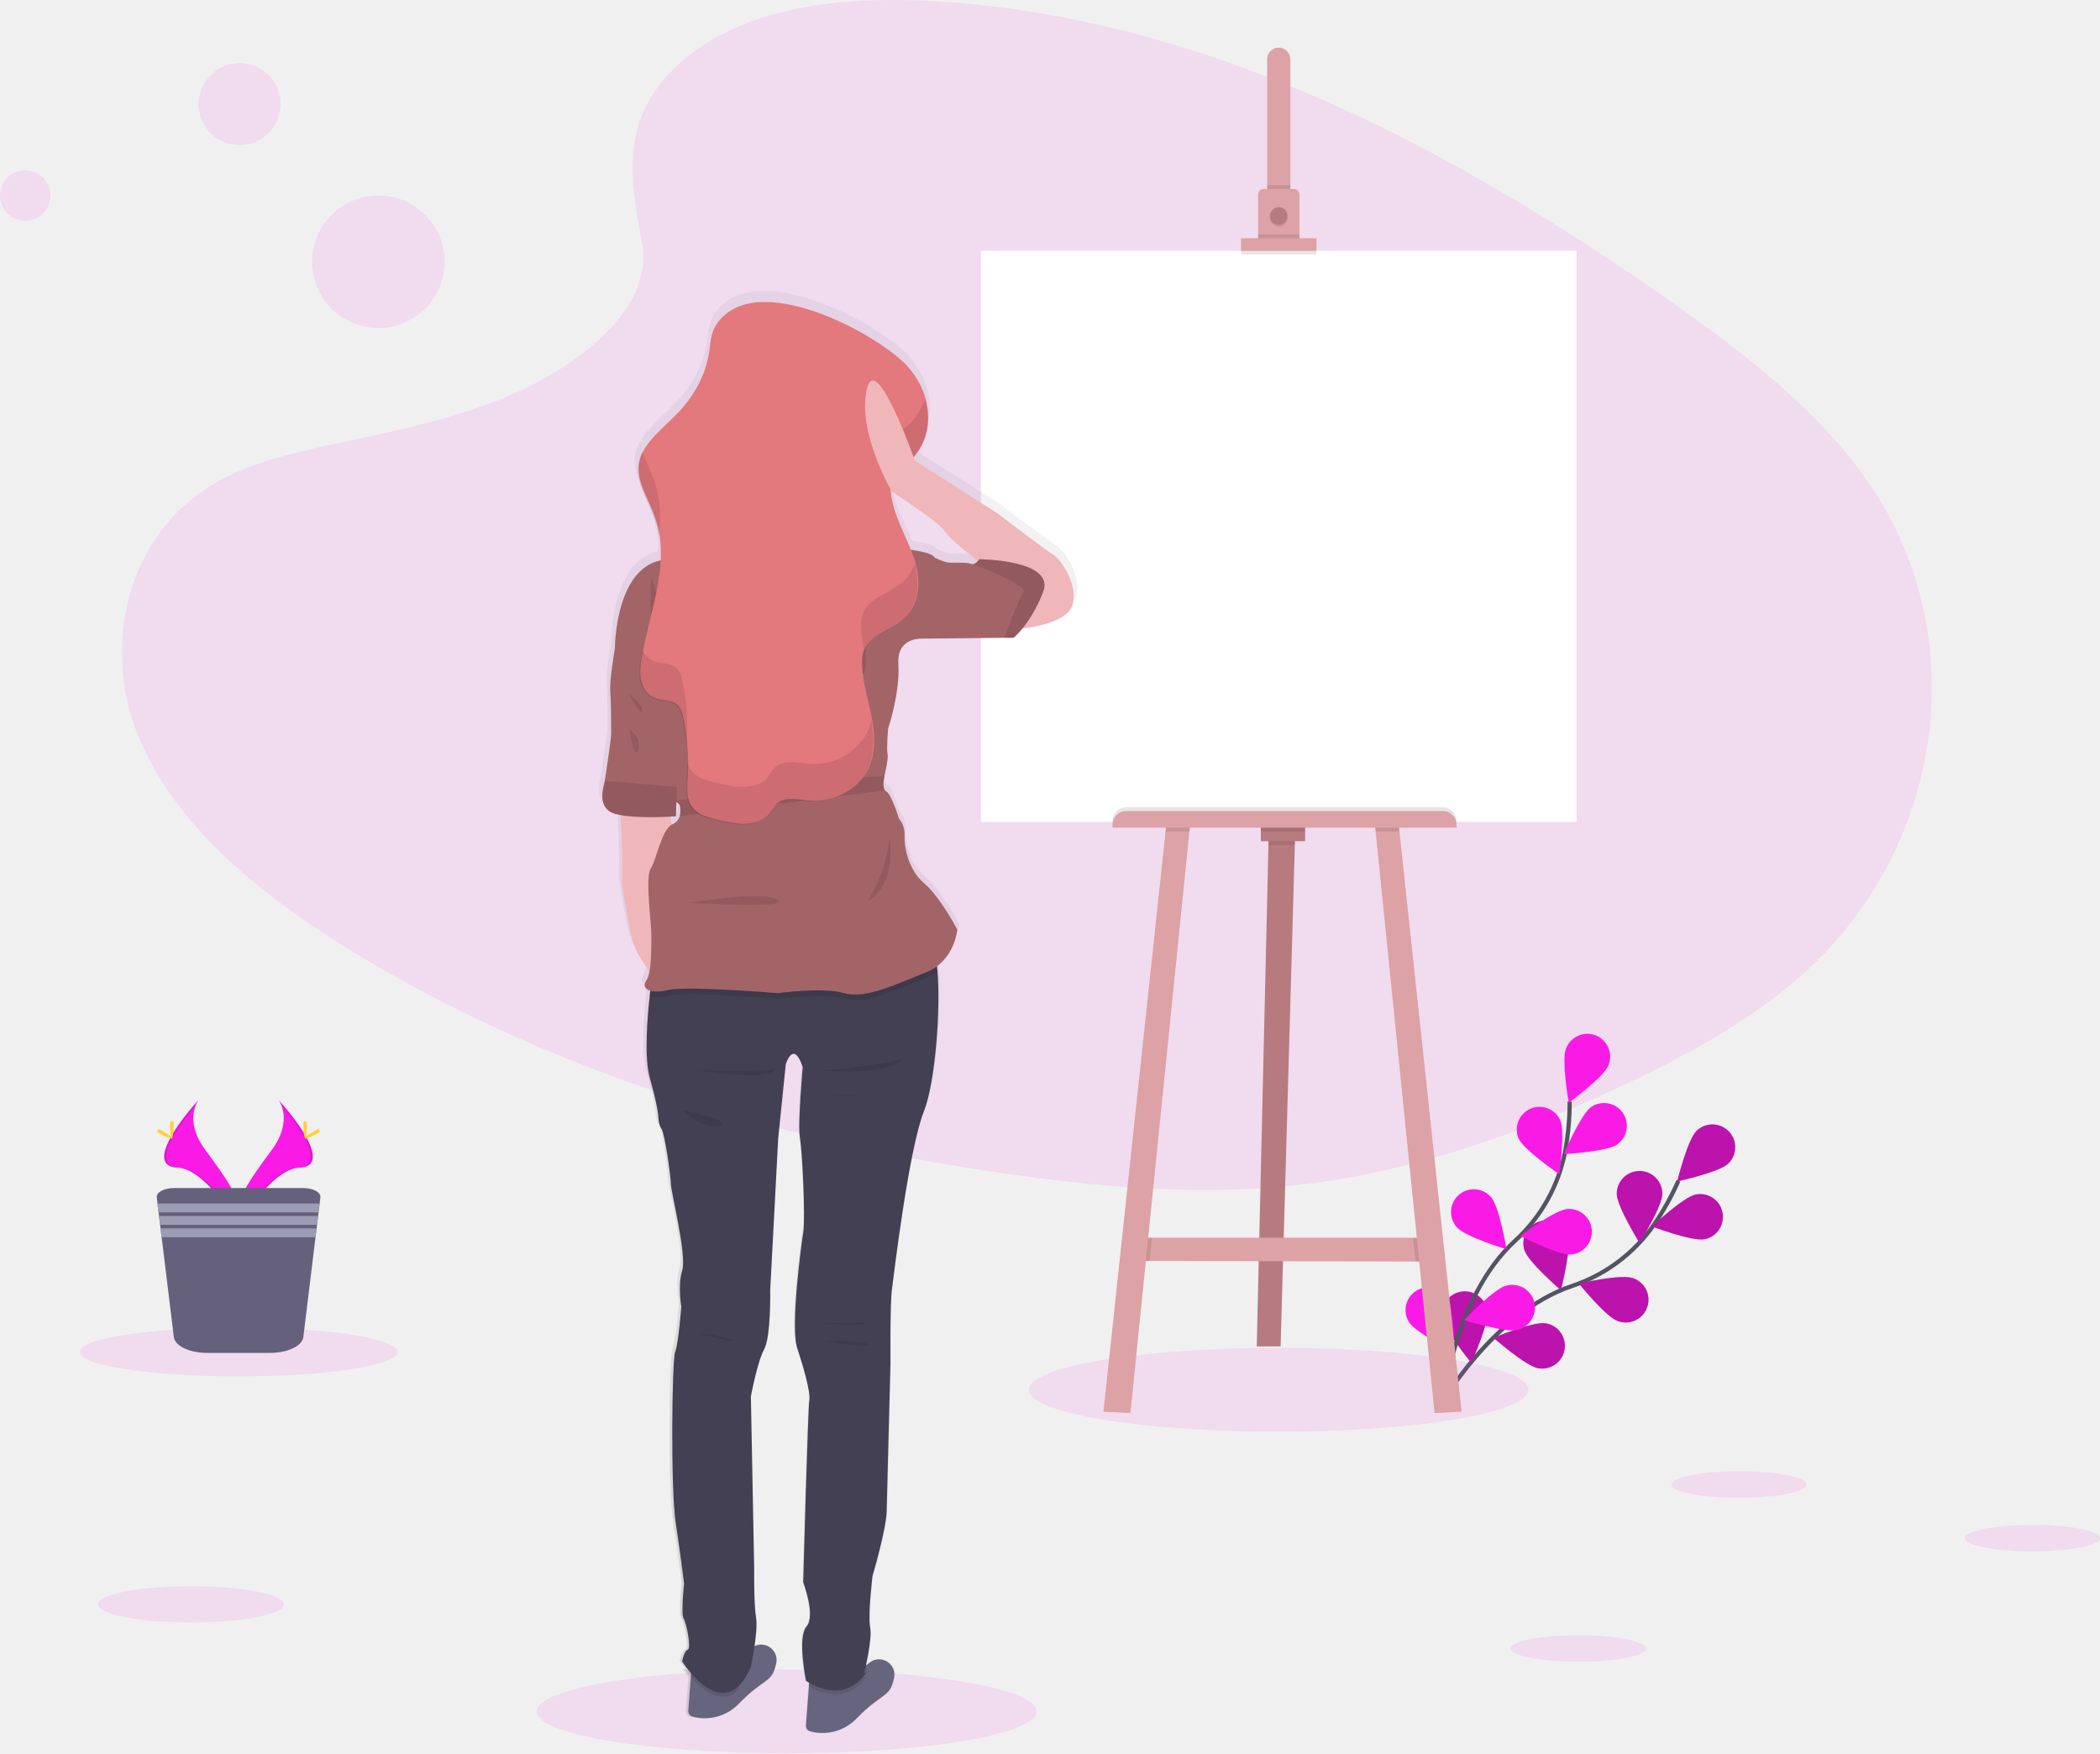
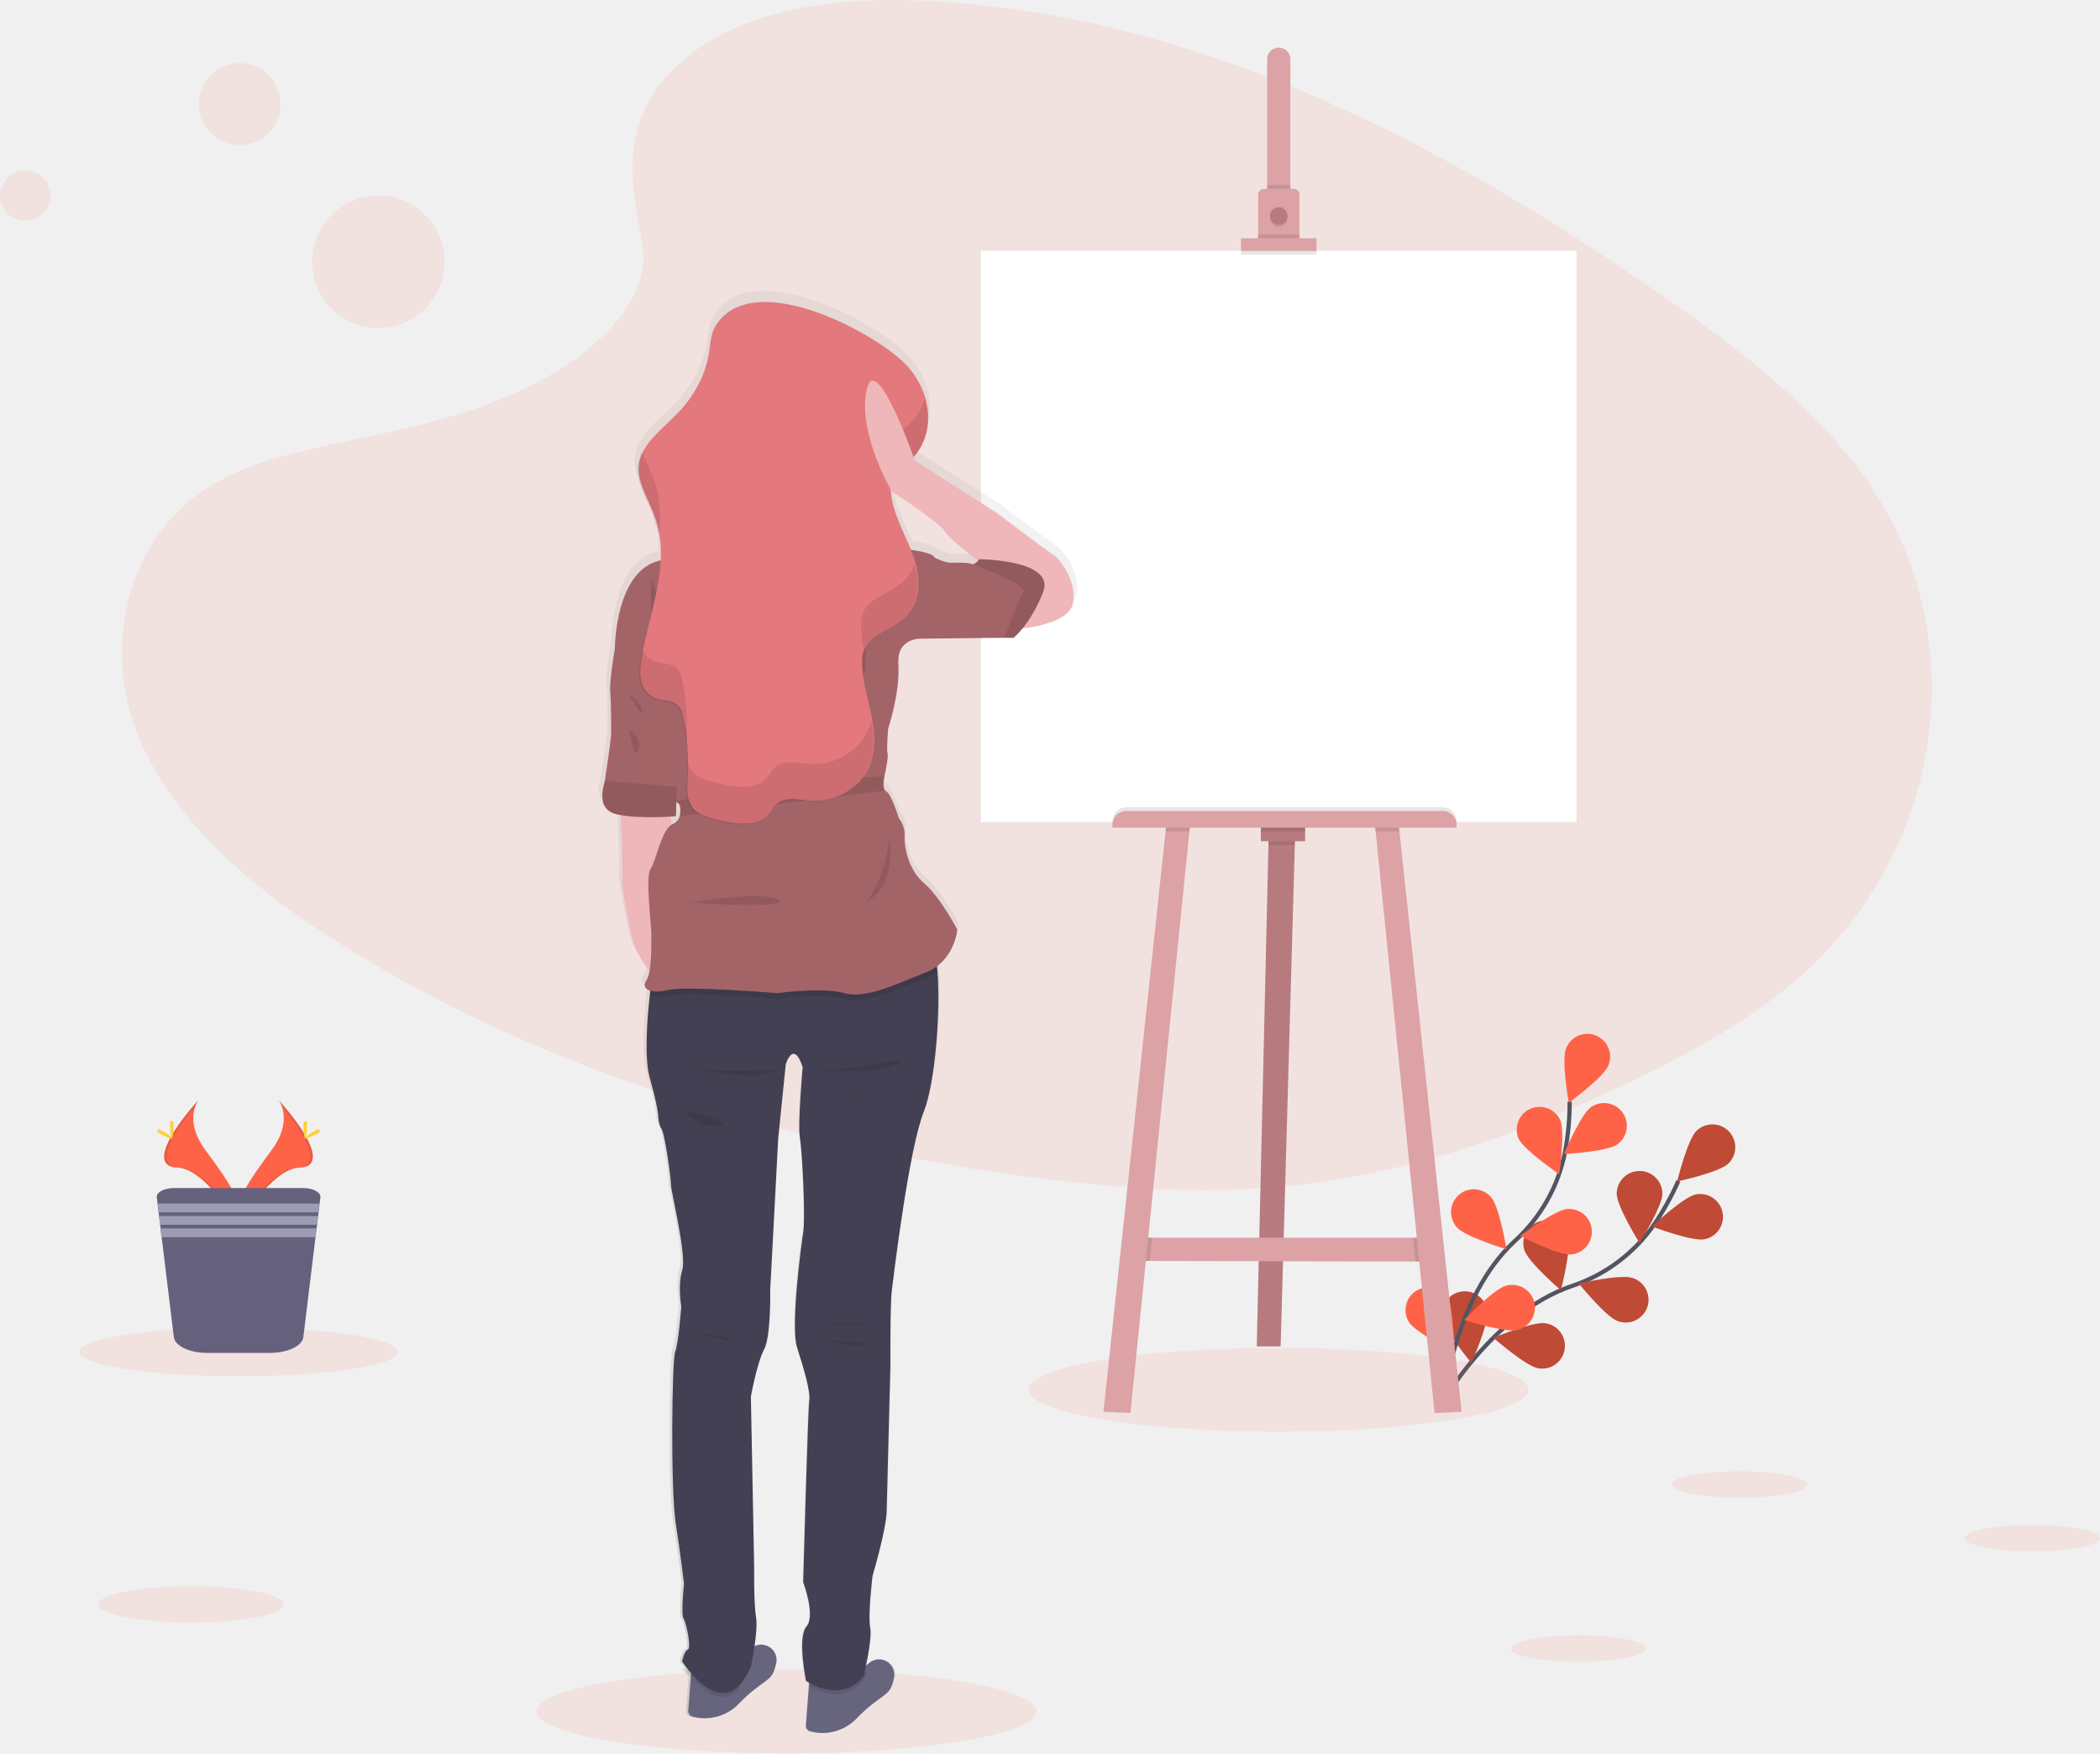
<svg xmlns="http://www.w3.org/2000/svg" id="ffe6bee8-e793-4e33-a4ab-3e285c6a5a44" data-name="Layer 1" width="998.95" height="833.99" viewBox="0 0 998.95 833.99">
  <defs>
    <linearGradient id="8849c9b4-5ff8-40d0-8d32-f1e3227b06d9" x1="499.14" y1="857.42" x2="499.14" y2="171.42" gradientUnits="userSpaceOnUse">
      <stop offset="0" stop-color="gray" stop-opacity="0.25" />
      <stop offset="0.54" stop-color="gray" stop-opacity="0.12" />
      <stop offset="1" stop-color="gray" stop-opacity="0.1" />
    </linearGradient>
  </defs>
-   <path d="M424.35,62.67c29.21-26,75.06-31.33,116.8-29.26,131.09,6.52,249.42,69.8,351.78,141.39,37.06,25.91,73.54,53.84,97.59,89.53,49,72.65,34.44,173.29-33.64,233.14-23.17,20.36-51.25,36-80.08,49.81-51.26,24.6-106.57,44.35-164.75,50-41.48,4-83.48.75-124.73-4.84C472.09,576.78,359,542.22,264.17,483.1,222.59,457.17,183.4,424.93,166.26,383S160.09,287.87,202.55,263c17.56-10.27,38.56-14.91,59.11-19.27,30.26-6.41,61-12.73,88.3-25.76,28.21-13.46,61.6-39.49,56-69.29C400,116.75,395.18,88.67,424.35,62.67Z" transform="translate(-100.52 -33.01)" fill="#f91ae6" opacity="0.1" />
+   <path d="M424.35,62.67c29.21-26,75.06-31.33,116.8-29.26,131.09,6.52,249.42,69.8,351.78,141.39,37.06,25.91,73.54,53.84,97.59,89.53,49,72.65,34.44,173.29-33.64,233.14-23.17,20.36-51.25,36-80.08,49.81-51.26,24.6-106.57,44.35-164.75,50-41.48,4-83.48.75-124.73-4.84C472.09,576.78,359,542.22,264.17,483.1,222.59,457.17,183.4,424.93,166.26,383S160.09,287.87,202.55,263c17.56-10.27,38.56-14.91,59.11-19.27,30.26-6.41,61-12.73,88.3-25.76,28.21-13.46,61.6-39.49,56-69.29C400,116.75,395.18,88.67,424.35,62.67Z" transform="translate(-100.52 -33.01)" fill="#ff6347" opacity="0.1" />
  <path d="M785.47,701.9s25.06-44.39,62.79-57.18a77.24,77.24,0,0,0,39.12-29.26,129.52,129.52,0,0,0,11.54-20.76" transform="translate(-100.52 -33.01)" fill="none" stroke="#535461" stroke-miterlimit="10" stroke-width="2" />
-   <path d="M922.66,586.49c-4.3,4.18-24.33,8.49-24.33,8.49s4.91-19.89,9.21-24.06a10.85,10.85,0,0,1,15.12,15.57Z" transform="translate(-100.52 -33.01)" fill="#f91ae6" />
-   <path d="M911.33,622.48c-5.88,1.17-25-6.09-25-6.09s14.94-14,20.81-15.2a10.85,10.85,0,0,1,4.23,21.29Z" transform="translate(-100.52 -33.01)" fill="#f91ae6" />
-   <path d="M870.08,661.42c-5.67-2-18.54-17.9-18.54-17.9s20-4.56,25.64-2.6a10.85,10.85,0,1,1-7.1,20.5Z" transform="translate(-100.52 -33.01)" fill="#f91ae6" />
-   <path d="M832.23,683.86c-5.91-1-21.29-14.51-21.29-14.51s18.91-7.88,24.82-6.9a10.85,10.85,0,1,1-3.53,21.41Z" transform="translate(-100.52 -33.01)" fill="#f91ae6" />
-   <path d="M869.59,600.85c0,6,10.84,23.37,10.84,23.37s10.86-17.37,10.86-23.36a10.85,10.85,0,1,0-21.7,0Z" transform="translate(-100.52 -33.01)" fill="#f91ae6" />
-   <path d="M825.66,627.65c1.8,5.72,17.34,19.06,17.34,19.06s5.16-19.83,3.37-25.55a10.85,10.85,0,0,0-20.71,6.49Z" transform="translate(-100.52 -33.01)" fill="#f91ae6" />
-   <path d="M786.54,659.55c.8,5.94,13.87,21.72,13.87,21.72s8.44-18.67,7.64-24.61a10.85,10.85,0,0,0-21.51,2.89Z" transform="translate(-100.52 -33.01)" fill="#f91ae6" />
+   <path d="M922.66,586.49c-4.3,4.18-24.33,8.49-24.33,8.49s4.91-19.89,9.21-24.06a10.85,10.85,0,0,1,15.12,15.57Z" transform="translate(-100.52 -33.01)" fill="#ff6347" />
+   <path d="M911.33,622.48c-5.88,1.17-25-6.09-25-6.09s14.94-14,20.81-15.2a10.85,10.85,0,0,1,4.23,21.29Z" transform="translate(-100.52 -33.01)" fill="#ff6347" />
+   <path d="M870.08,661.42c-5.67-2-18.54-17.9-18.54-17.9s20-4.56,25.64-2.6a10.85,10.85,0,1,1-7.1,20.5Z" transform="translate(-100.52 -33.01)" fill="#ff6347" />
+   <path d="M832.23,683.86c-5.91-1-21.29-14.51-21.29-14.51s18.91-7.88,24.82-6.9a10.85,10.85,0,1,1-3.53,21.41Z" transform="translate(-100.52 -33.01)" fill="#ff6347" />
+   <path d="M869.59,600.85c0,6,10.84,23.37,10.84,23.37s10.86-17.37,10.86-23.36a10.85,10.85,0,1,0-21.7,0Z" transform="translate(-100.52 -33.01)" fill="#ff6347" />
+   <path d="M825.66,627.65c1.8,5.72,17.34,19.06,17.34,19.06s5.16-19.83,3.37-25.55a10.85,10.85,0,0,0-20.71,6.49Z" transform="translate(-100.52 -33.01)" fill="#ff6347" />
+   <path d="M786.54,659.55c.8,5.94,13.87,21.72,13.87,21.72s8.44-18.67,7.64-24.61a10.85,10.85,0,0,0-21.51,2.89Z" transform="translate(-100.52 -33.01)" fill="#ff6347" />
  <path d="M922.66,586.49c-4.3,4.18-24.33,8.49-24.33,8.49s4.91-19.89,9.21-24.06a10.85,10.85,0,0,1,15.12,15.57Z" transform="translate(-100.52 -33.01)" opacity="0.25" />
  <path d="M911.33,622.48c-5.88,1.17-25-6.09-25-6.09s14.94-14,20.81-15.2a10.85,10.85,0,0,1,4.23,21.29Z" transform="translate(-100.52 -33.01)" opacity="0.25" />
  <path d="M870.08,661.42c-5.67-2-18.54-17.9-18.54-17.9s20-4.56,25.64-2.6a10.85,10.85,0,1,1-7.1,20.5Z" transform="translate(-100.52 -33.01)" opacity="0.25" />
  <path d="M832.23,683.86c-5.91-1-21.29-14.51-21.29-14.51s18.91-7.88,24.82-6.9a10.85,10.85,0,1,1-3.53,21.41Z" transform="translate(-100.52 -33.01)" opacity="0.25" />
  <path d="M869.59,600.85c0,6,10.84,23.37,10.84,23.37s10.86-17.37,10.86-23.36a10.85,10.85,0,1,0-21.7,0Z" transform="translate(-100.52 -33.01)" opacity="0.25" />
  <path d="M825.66,627.65c1.8,5.72,17.34,19.06,17.34,19.06s5.16-19.83,3.37-25.55a10.85,10.85,0,0,0-20.71,6.49Z" transform="translate(-100.52 -33.01)" opacity="0.25" />
  <path d="M786.54,659.55c.8,5.94,13.87,21.72,13.87,21.72s8.44-18.67,7.64-24.61a10.85,10.85,0,0,0-21.51,2.89Z" transform="translate(-100.52 -33.01)" opacity="0.25" />
  <path d="M786.91,701s4.92-50.74,34.24-77.72a77.24,77.24,0,0,0,23.9-42.61A129.14,129.14,0,0,0,847.19,557" transform="translate(-100.52 -33.01)" fill="none" stroke="#535461" stroke-miterlimit="10" stroke-width="2" />
-   <path d="M865.56,539.92c-2.24,5.56-18.8,17.62-18.8,17.62s-3.56-20.18-1.32-25.73a10.85,10.85,0,1,1,20.12,8.11Z" transform="translate(-100.52 -33.01)" fill="#f91ae6" />
-   <path d="M869.79,577.41c-4.9,3.45-25.36,4.57-25.36,4.57s8-18.87,12.87-22.32a10.85,10.85,0,0,1,12.49,17.75Z" transform="translate(-100.52 -33.01)" fill="#f91ae6" />
-   <path d="M847.86,629.73c-6,.5-24.2-8.86-24.2-8.86S840.07,608.61,846,608.1a10.85,10.85,0,0,1,1.82,21.63Z" transform="translate(-100.52 -33.01)" fill="#f91ae6" />
-   <path d="M822.35,665.58c-5.8,1.5-25.34-4.64-25.34-4.64s14.09-14.87,19.89-16.37a10.85,10.85,0,1,1,5.45,21Z" transform="translate(-100.52 -33.01)" fill="#f91ae6" />
-   <path d="M822.87,574.54c2.42,5.48,19.38,17,19.38,17s2.89-20.28.46-25.76a10.85,10.85,0,0,0-19.84,8.78Z" transform="translate(-100.52 -33.01)" fill="#f91ae6" />
-   <path d="M793.57,616.85c3.95,4.5,23.57,10.4,23.57,10.4s-3.31-20.22-7.27-24.72a10.85,10.85,0,1,0-16.3,14.32Z" transform="translate(-100.52 -33.01)" fill="#f91ae6" />
-   <path d="M770.73,661.87c3.14,5.11,21.48,14.23,21.48,14.23s.15-20.48-3-25.59a10.85,10.85,0,1,0-18.49,11.36Z" transform="translate(-100.52 -33.01)" fill="#f91ae6" />
-   <ellipse cx="374.17" cy="814.05" rx="118.88" ry="19.93" fill="#f91ae6" opacity="0.1" />
-   <ellipse cx="608.16" cy="661.06" rx="118.88" ry="19.93" fill="#f91ae6" opacity="0.1" />
+   <path d="M865.56,539.92c-2.24,5.56-18.8,17.62-18.8,17.62s-3.56-20.18-1.32-25.73a10.85,10.85,0,1,1,20.12,8.11Z" transform="translate(-100.52 -33.01)" fill="#ff6347" />
+   <path d="M869.79,577.41c-4.9,3.45-25.36,4.57-25.36,4.57s8-18.87,12.87-22.32a10.85,10.85,0,0,1,12.49,17.75Z" transform="translate(-100.52 -33.01)" fill="#ff6347" />
+   <path d="M847.86,629.73c-6,.5-24.2-8.86-24.2-8.86S840.07,608.61,846,608.1a10.85,10.85,0,0,1,1.82,21.63Z" transform="translate(-100.52 -33.01)" fill="#ff6347" />
+   <path d="M822.35,665.58c-5.8,1.5-25.34-4.64-25.34-4.64s14.09-14.87,19.89-16.37a10.85,10.85,0,1,1,5.45,21Z" transform="translate(-100.52 -33.01)" fill="#ff6347" />
+   <path d="M822.87,574.54c2.42,5.48,19.38,17,19.38,17s2.89-20.28.46-25.76a10.85,10.85,0,0,0-19.84,8.78Z" transform="translate(-100.52 -33.01)" fill="#ff6347" />
+   <path d="M793.57,616.85c3.95,4.5,23.57,10.4,23.57,10.4s-3.31-20.22-7.27-24.72a10.85,10.85,0,1,0-16.3,14.32Z" transform="translate(-100.52 -33.01)" fill="#ff6347" />
+   <path d="M770.73,661.87c3.14,5.11,21.48,14.23,21.48,14.23s.15-20.48-3-25.59a10.85,10.85,0,1,0-18.49,11.36Z" transform="translate(-100.52 -33.01)" fill="#ff6347" />
+   <ellipse cx="374.17" cy="814.05" rx="118.88" ry="19.93" fill="#ff6347" opacity="0.1" />
+   <ellipse cx="608.16" cy="661.06" rx="118.88" ry="19.93" fill="#ff6347" opacity="0.1" />
  <polygon points="616.05 398.03 615.94 401.92 609.18 640.44 597.82 640.44 603.39 401.92 603.5 397.43 616.05 398.03" fill="#b77b7f" />
  <polygon points="681.82 600.09 673.31 600.07 546.87 599.8 540.13 599.79 543.72 588.73 680.92 588.73 681.82 600.09" fill="#dda2a6" />
  <polygon points="616.05 398.03 615.94 401.92 603.39 401.92 603.5 397.43 616.05 398.03" opacity="0.1" />
  <rect x="599.77" y="392.2" width="21.07" height="7.93" fill="#b77b7f" />
  <polygon points="547.99 588.73 546.87 599.8 540.13 599.79 543.72 588.73 547.99 588.73" opacity="0.1" />
  <polygon points="566.14 392.05 565.79 395.49 537.74 672.13 524.89 671.52 554.45 395.49 554.78 392.35 566.14 392.05" fill="#dda2a6" />
  <polygon points="681.82 600.09 673.31 600.07 672.16 588.73 680.92 588.73 681.82 600.09" opacity="0.1" />
  <polygon points="695.27 671.52 682.41 672.13 654.37 395.49 654.02 392.05 665.37 392.35 665.7 395.49 695.27 671.52" fill="#dda2a6" />
  <rect x="466.6" y="119.3" width="283.36" height="271.7" fill="#fff" />
  <path d="M714.33,61.44v65.61H703.28V61.44a5.53,5.53,0,1,1,11.05,0Z" transform="translate(-100.52 -33.01)" fill="#dda2a6" />
  <rect x="602.75" y="88.07" width="11.06" height="5.97" opacity="0.1" />
  <path d="M718.67,125.56v21.66H699V125.56a2.68,2.68,0,0,1,2.69-2.69H716A2.69,2.69,0,0,1,718.67,125.56Z" transform="translate(-100.52 -33.01)" fill="#dda2a6" />
  <circle cx="608.28" cy="103.61" r="4.18" opacity="0.1" />
  <circle cx="608.28" cy="102.71" r="4.18" fill="#b77b7f" />
  <rect x="598.42" y="111.53" width="19.73" height="2.69" opacity="0.1" />
  <rect x="590.35" y="115.12" width="35.87" height="5.98" opacity="0.1" />
  <rect x="590.35" y="113.32" width="35.87" height="5.98" fill="#dda2a6" />
  <path d="M535.72,384H686.37a6.5,6.5,0,0,1,6.5,6.5v1.42a0,0,0,0,1,0,0H529.22a0,0,0,0,1,0,0v-1.42A6.5,6.5,0,0,1,535.72,384Z" opacity="0.1" />
  <polygon points="554.78 392.35 566.14 392.05 565.79 395.49 554.45 395.49 554.78 392.35" opacity="0.1" />
  <rect x="599.77" y="392.2" width="21.07" height="3.29" opacity="0.1" />
  <polygon points="665.7 395.49 654.37 395.49 654.02 392.05 665.37 392.35 665.7 395.49" opacity="0.1" />
  <path d="M535.72,385.77H686.37a6.5,6.5,0,0,1,6.5,6.5v1.42a0,0,0,0,1,0,0H529.22a0,0,0,0,1,0,0v-1.42A6.5,6.5,0,0,1,535.72,385.77Z" fill="#dda2a6" />
  <path d="M603.21,292.64c-2.27-1.2-27-19.88-27-19.88l-39.91-25.31s-.21-.6-.59-1.63c10.95-12.43,8.56-30.47-2.58-43.15-13.5-15.38-74.5-48.49-92.88-20.17-2.57,4-2.66,8.54-3.33,12.94-1.57,10.27-6.63,20.22-14.57,28.6-6.12,6.47-14.15,12.43-17.67,19.75,0-.09-.07-.18-.1-.28a18.36,18.36,0,0,0-1.83,5C401,257.44,407,266,410.19,274.69a47.5,47.5,0,0,1,2.32,9.08c.08-.62.15-1.23.22-1.85a58.06,58.06,0,0,1,.79,13.36c-22.15,4.51-22.16,42.4-22.16,42.4s-2.73,15.06-2.27,20.49.45,17.17.45,20-2.73,20.48-3,22.6a.51.51,0,0,1,0,.09c-.4,2.32-4.55,13.5,5.48,16,.7.18,1.44.33,2.21.47.43,9.05,1.21,28,.52,32.22,0,0,3.65,25.46,6.68,31.93a73.44,73.44,0,0,0,6.7,10.82,11.92,11.92,0,0,1-1.54,4.39c-1.55,2.23-.75,4.06,1.84,4.85-.09.77-.19,1.64-.3,2.62-1.11,9.82-2.77,29.34.05,39.23,3.87,13.56,4.1,18.08,4.1,18.08s0,4.06,1.6,6.32,4.55,23.28,4.55,26.67,7.74,33.89,5.46,41.12-.45,17.4-.45,17.4-1.37,17.85-3,21.69-2.28,65.75.22,81.79,4.1,29.37,4.1,29.37-1.59,14.69-.23,16.72,3.87,14.24,2.05,14.91-2.73,5.65-2.73,5.65a50.39,50.39,0,0,0,3.11,4.23,17,17,0,0,1-2.05-.87c.72,1,1.8,2.42,3.13,4l-1.25,16.25a2.72,2.72,0,0,0,2,2.85,22.87,22.87,0,0,0,22.62-6.36c11.38-11.52,15.25-9.94,17.3-16.94.22-.75.41-1.49.57-2.19,1.47-6.24-5.18-10.88-10.47-8.22.73-4.94,1.3-10.55.75-13.72-1.14-6.55-.91-23.72-.91-23.72l-1.59-82.25s2.95-16.27,6.37-22.59,3-28.47,3-28.47l3.87-72.76,3.64-35.47s3.64-12.2,8.19,1.36c0,0-2.5,27.33-1.36,33.89s2.73,38.41,1.59,45.41-6.14,45.42-3,55.13S486,694.15,485.3,698s-3,87.21-3,87.21,6.15,16,1.6,21.24-.23,26-.23,26,.55.39,1.49.93l-.13,1.73-1.43,18.69a2.74,2.74,0,0,0,2,2.86,22.86,22.86,0,0,0,22.62-6.36c11.38-11.53,15.25-9.94,17.3-16.95.22-.75.41-1.48.58-2.19,1.6-6.81-6.5-11.75-11.92-7.3l-.27.23a9.41,9.41,0,0,1-.89.67,4.3,4.3,0,0,1-.45.29c1.14-5.16,2.8-14,2-18.14-1.14-6.1,1.13-24.62,1.13-24.62s6.6-22.15,6.83-31l1.82-70.49s-.22-28.7.69-35.7,8.19-67.56,15.47-85.64c5.59-13.84,8.09-49.16,6.61-67.07-.08-.88-.16-1.73-.26-2.52,8.93-6.59,9.82-17.55,9.82-17.55s-8.2-15.66-16.09-22.29S531,432,531.28,427.15a11.88,11.88,0,0,0-2.73-8.13s-3.64-11.75-6.07-12.95a1.9,1.9,0,0,1-.53-.4c-1.65-1.77-.38-6.83-.38-6.83l0-.16c.29-1.17,2-8.75,1.49-10.69-.61-2.1.3-12.05.3-12.05s5.77-17.17,4.86-30.73,11.84-12.35,11.84-12.35l39.37-.41,4.48,0a31.53,31.53,0,0,0,4.31-4.46c7.5-.89,22.67-3.72,24.37-12C614.9,305,605.49,293.85,603.21,292.64ZM420.81,418l.27-6.89c.93.8,1.55,1.31,1.55,1.31a10.78,10.78,0,0,1,.07,5.52,5.89,5.89,0,0,1-3.41,3.82,4.14,4.14,0,0,0-.55.29l-.38-3.89Zm142.8-121c-1.67-.75-7.29-.6-10.18-.6s-7.58-2.41-7.58-2.41c-1-1.95-6.53-3.11-11.45-3.77-3.74-9.22-9-18.21-9.71-27.82,0-.35,0-.7-.05-1.05l.57,1s22.92,14.62,25.5,19c2,3.34,11.63,10.8,16.09,14.14a4.59,4.59,0,0,1-2.45,1.64A1.35,1.35,0,0,1,563.61,297Z" transform="translate(-100.52 -33.01)" fill="url(#8849c9b4-5ff8-40d0-8d32-f1e3227b06d9)" />
  <path d="M525.76,831.22c-.17.7-.35,1.43-.57,2.17-2,7-5.83,5.38-17,16.81a22.38,22.38,0,0,1-22.27,6.32,2.7,2.7,0,0,1-2-2.84l1.41-18.54.67-8.92s17.84,5,26.92-1.35a10.77,10.77,0,0,0,.88-.67A2.75,2.75,0,0,0,514,824,7.29,7.29,0,0,1,525.76,831.22Z" transform="translate(-100.52 -33.01)" fill="#67647e" />
  <path d="M469.76,824.22c-.17.7-.35,1.43-.57,2.17-2,7-5.83,5.38-17,16.81a22.38,22.38,0,0,1-22.27,6.32,2.7,2.7,0,0,1-2-2.84l1.41-18.54.67-8.92s17.84,5,26.92-1.35a10.77,10.77,0,0,0,.88-.67A2.75,2.75,0,0,0,458,817,7.29,7.29,0,0,1,469.76,824.22Z" transform="translate(-100.52 -33.01)" fill="#67647e" />
  <path d="M451.33,827l.72,9.64c-10.24,10.23-22.43-5-26-10C435.44,831.48,451.33,827,451.33,827Z" transform="translate(-100.52 -33.01)" opacity="0.1" />
  <path d="M511.52,830.92l1.34-.89c-9.35,14.22-23.24,7.66-27.57,5.11l.67-8.92s17.84,5,26.92-1.35C512.17,828.35,511.52,830.92,511.52,830.92Z" transform="translate(-100.52 -33.01)" opacity="0.1" />
  <path d="M540,561.69c-7.18,17.93-14.35,78-15.25,85s-.67,35.42-.67,35.42L522.28,752c-.23,8.75-6.73,30.72-6.73,30.72s-2.24,18.38-1.12,24.43-2.91,22-2.91,22l1.34-.9c-11.21,17-28.92,4.26-28.92,4.26s-4.26-20.62.23-25.78-1.57-21.07-1.57-21.07,2.24-82.72,2.91-86.53-2.69-15.47-5.83-25.11,1.8-47.75,2.92-54.7-.45-38.56-1.57-45.06,1.34-33.63,1.34-33.63c-4.48-13.45-8.07-1.34-8.07-1.34l-3.59,35.19-3.81,72.19s.45,22-2.91,28.25-6.28,22.41-6.28,22.41l1.57,81.61s-.22,17,.9,23.53-2.47,23.32-2.47,23.32C445.16,855.36,425,823.3,425,823.3s.9-4.93,2.69-5.6-.67-12.78-2-14.8.22-16.59.22-16.59-1.57-13.22-4-29.14-1.79-77.34-.22-81.15,2.91-21.52,2.91-21.52-1.79-10.09.45-17.27-5.38-37.43-5.38-40.8-2.91-24.21-4.48-26.45-1.57-6.28-1.57-6.28-.22-4.48-4-17.93c-2.78-9.82-1.14-29.18-.05-38.93.39-3.61.73-5.91.73-5.91S538.87,480.08,544,484.79c1.2,1.11,2,4.92,2.47,10.35C548,512.9,545.48,548,540,561.69Z" transform="translate(-100.52 -33.01)" fill="#444053" />
  <path d="M491.34,662.49c.6,0,14.8,1.2,20,.15S491.34,662.49,491.34,662.49Z" transform="translate(-100.52 -33.01)" opacity="0.1" />
  <path d="M492.39,670.86S512,674.3,513,672.51,492.39,670.86,492.39,670.86Z" transform="translate(-100.52 -33.01)" opacity="0.1" />
  <path d="M432.46,667.27s10.16.45,15.69,3S432.46,667.27,432.46,667.27Z" transform="translate(-100.52 -33.01)" opacity="0.1" />
  <path d="M395.54,415.9s1.64,31.23.75,36.76c0,0,3.58,25.26,6.57,31.68s9.42,14.5,9.42,14.5l8.82-62L419,415.6Z" transform="translate(-100.52 -33.01)" fill="#efb7b9" />
  <circle cx="387.68" cy="206.09" r="34.52" fill="#efb7b9" />
  <path d="M470.27,255.23s-10.76,21.08-21.52,30.94,64.56,21.07,66.35,21.07S501.65,262.41,504.34,257,470.27,255.23,470.27,255.23Z" transform="translate(-100.52 -33.01)" fill="#efb7b9" />
  <path d="M546.49,495.14a22.43,22.43,0,0,1-5.54,3.1c-13.74,5.38-28.69,12.85-38.85,9.87s-31.68,0-31.68,0-43.35-3.59-52-1.5c-3.94.95-7,.91-9,.23.39-3.61.73-5.91.73-5.91S538.87,480.08,544,484.79C545.22,485.9,546,489.71,546.49,495.14Z" transform="translate(-100.52 -33.01)" opacity="0.1" />
  <path d="M555.9,475.22s-1.19,14.95-14.95,20.33-28.69,12.85-38.85,9.87-31.68,0-31.68,0-43.35-3.59-52-1.5-13.16-.59-10.47-4.48,2.4-16.74,2.4-22.12-3-27.2-.31-31.09S415.12,427.4,420.5,425a5.86,5.86,0,0,0,3.36-3.79,10.84,10.84,0,0,0-.07-5.47s-.91-.75-2.16-1.86c-3.17-2.83-8.53-8.08-6.81-9.8,2.39-2.4,0-17.94,0-17.94s-5.68-11.95-3.58-16.43S393,341.61,393,341.61s0-40.64,24.51-42.44c0,0,17.34.6,19.43-7.17s15.84-12.26,15.84-12.26l31.39,6.88s27.79,6,32.88,2.39,9,4.78,9,4.78,17.33.9,19.12,4.49-5.67,38.55-5.67,38.55-12.56-1.19-11.66,12.26S523,379.58,523,379.58s-.9,9.86-.3,11.95c.56,1.93-1.18,9.45-1.46,10.61l0,.15s-1.25,5,.37,6.78a2,2,0,0,0,.52.4c2.4,1.19,6,12.85,6,12.85a11.83,11.83,0,0,1,2.69,8.07c-.29,4.79,1.5,16.14,9.27,22.72S555.9,475.22,555.9,475.22Z" transform="translate(-100.52 -33.01)" fill="#a36468" />
  <path d="M422.59,406l0,1.27-.54,14s-18.39,1.49-28.4-1-5.8-13.6-5.4-15.9a.37.37,0,0,0,0-.09c.29-2.1,3-19.58,3-22.42s0-14.5-.45-19.88S393,341.61,393,341.61l1.94-2.38L416,347.3Z" transform="translate(-100.52 -33.01)" fill="#a36468" />
  <path d="M422.54,407.3l-.54,14s-18.39,1.49-28.4-1-5.8-13.6-5.4-15.9Z" transform="translate(-100.52 -33.01)" opacity="0.1" />
  <path d="M423.86,421.22a10.84,10.84,0,0,0-.07-5.47s-.91-.75-2.16-1.86c15.83-2.21,78.52-10.81,99.63-11.75l0,.15s-1.25,5,.37,6.78Z" transform="translate(-100.52 -33.01)" opacity="0.1" />
  <path d="M523.62,432s3.89,22-10.61,29.74C513,461.78,521.23,450.87,523.62,432Z" transform="translate(-100.52 -33.01)" opacity="0.1" />
  <path d="M428.72,462.37s35-6,41.85-1.34S428.72,462.37,428.72,462.37Z" transform="translate(-100.52 -33.01)" opacity="0.1" />
  <path d="M511.52,326.22s-5.38,22.12-1.35,27.2S511.52,326.22,511.52,326.22Z" transform="translate(-100.52 -33.01)" opacity="0.1" />
  <path d="M410.19,308.14s4.93,8.22,1.94,16.74S410.19,308.14,410.19,308.14Z" transform="translate(-100.52 -33.01)" opacity="0.1" />
  <path d="M400,380.18s6.28,3.73,4.19,9.56S400,380.18,400,380.18Z" transform="translate(-100.52 -33.01)" opacity="0.1" />
  <path d="M399.43,363.14s5.82,3.14,6.57,7.77S399.43,363.14,399.43,363.14Z" transform="translate(-100.52 -33.01)" opacity="0.1" />
  <path d="M485.81,541.88s36.62,3.74,43.94-4.93C529.75,537,496.72,543.53,485.81,541.88Z" transform="translate(-100.52 -33.01)" opacity="0.1" />
  <path d="M422.59,539.79s39.31,9.27,47.08,1.94C469.67,541.73,435.89,544.27,422.59,539.79Z" transform="translate(-100.52 -33.01)" opacity="0.1" />
  <path d="M488.65,554s16.44,0,24.06.45S488.65,554,488.65,554Z" transform="translate(-100.52 -33.01)" opacity="0.1" />
  <path d="M425.28,561s8.07,9.12,17.19,7.48S425.28,561,425.28,561Z" transform="translate(-100.52 -33.01)" opacity="0.1" />
  <path d="M441.13,187.65c-2.53,3.93-2.62,8.48-3.28,12.84-1.54,10.19-6.53,20.06-14.34,28.38-7.17,7.62-17,14.53-18.86,23.84-1.76,8.84,4.21,17.35,7.34,26,8.25,22.69-3.27,46.49-6.63,69.91-.93,6.47.19,14.74,8.16,16.89,2.49.68,5.34.59,7.58,1.67,3,1.44,3.92,4.43,4.47,7.12a108.82,108.82,0,0,1,2.06,29.28c-.36,5.5-.76,11.83,4.44,15.61,2.36,1.73,5.54,2.61,8.61,3.44,8.19,2.21,18.78,4,24.3-1.19,2.32-2.17,3.19-5.23,6.08-6.95,4.33-2.57,10.47-.83,15.92-.56,11.19.56,21.47-6,25.88-13.91s4-17,2.4-25.53-4.46-17-4.66-25.66c-.07-3,.2-6.05,1.92-8.71,3.33-5.15,11.08-7.49,16.38-11.54,9.93-7.6,9.9-20.05,6.29-30.47S525.1,277.7,524.3,266.93a11.87,11.87,0,0,1,1.47-7.53c1.42-2.19,3.9-3.83,6-5.64,14.49-12.24,12.78-32.34.8-46.1C519.31,192.41,459.23,159.56,441.13,187.65Z" transform="translate(-100.52 -33.01)" fill="#e3787d" />
  <g opacity="0.1">
    <path d="M413.83,288.13c1.13-9.09.92-18.1-2.29-26.95-1.58-4.34-3.87-8.65-5.54-13a18.76,18.76,0,0,0-1.8,5c-1.76,8.84,4.21,17.35,7.34,26A47.28,47.28,0,0,1,413.83,288.13Z" transform="translate(-100.52 -33.01)" />
    <path d="M427.18,386.05a109.22,109.22,0,0,0-2.05-29.28c-.56-2.69-1.48-5.67-4.48-7.11-2.24-1.08-5.09-1-7.58-1.67a10.33,10.33,0,0,1-7-5.78c-.46,2.28-.86,4.55-1.19,6.83-.93,6.47.19,14.74,8.16,16.89,2.49.67,5.34.58,7.58,1.66,3,1.44,3.92,4.43,4.48,7.12a110.81,110.81,0,0,1,1.92,13.52C427.09,387.49,427.13,386.77,427.18,386.05Z" transform="translate(-100.52 -33.01)" />
    <path d="M512.42,382.5c-4.42,7.94-14.7,14.47-25.89,13.91-5.45-.28-11.59-2-15.91.56-2.89,1.71-3.77,4.78-6.09,6.95-5.52,5.15-16.11,3.4-24.3,1.19-3.07-.84-6.24-1.71-8.61-3.44a10.8,10.8,0,0,1-4.25-6.9c.06,3.07,0,6.15-.19,9.22-.36,5.5-.76,11.83,4.44,15.62,2.37,1.72,5.54,2.6,8.61,3.43,8.19,2.21,18.78,4,24.3-1.19,2.32-2.17,3.2-5.23,6.09-7,4.32-2.57,10.46-.83,15.91-.56,11.19.56,21.47-6,25.89-13.91,4.24-7.64,4.05-16.28,2.57-24.53A26.87,26.87,0,0,1,512.42,382.5Z" transform="translate(-100.52 -33.01)" />
    <path d="M531.36,236.28c-2.14,1.8-4.62,3.45-6,5.64a11.87,11.87,0,0,0-1.47,7.53,40.06,40.06,0,0,0,2.06,9.6,39.94,39.94,0,0,1,5.45-4.84c9.8-8.27,12.18-20.14,9-31.22A28.54,28.54,0,0,1,531.36,236.28Z" transform="translate(-100.52 -33.01)" />
    <path d="M528.45,311.05c-5.29,4.05-13.05,6.4-16.37,11.55-1.73,2.66-2,5.73-1.93,8.7a60.08,60.08,0,0,0,1.28,10.4,9.62,9.62,0,0,1,.65-1.17c3.32-5.15,11.08-7.49,16.37-11.54,9.07-6.94,9.83-17.92,7.15-27.71A20.76,20.76,0,0,1,528.45,311.05Z" transform="translate(-100.52 -33.01)" />
  </g>
  <path d="M582.8,332.35s25.86-1.34,28.1-12.25-7-22-9.26-23.17S575,277.2,575,277.2l-39.3-25.1s-18.83-54-23-33.33,12.11,48.12,12.11,48.12,22.56,14.5,25.1,18.83S568,301.41,568,301.41Z" transform="translate(-100.52 -33.01)" fill="#efb7b9" />
  <path d="M596.7,314.71c-6.12,15.55-14.05,21.68-14.05,21.68l-4.41,0-38.77.4L535,324.58l6.28-26.46,3.88.16s4.64,2.39,7.47,2.39,8.38-.15,10,.59a1.23,1.23,0,0,0,.73.11c1.47-.15,3-2.35,3-2.35S602.83,299.17,596.7,314.71Z" transform="translate(-100.52 -33.01)" fill="#a36468" />
  <path d="M596.7,314.71c-6.12,15.55-14.05,21.68-14.05,21.68l-4.41,0c2.3-6.16,7.15-18.8,9-21.72,1.81-2.76-14.43-9.63-23.93-13.34,1.47-.15,3-2.35,3-2.35S602.83,299.17,596.7,314.71Z" transform="translate(-100.52 -33.01)" opacity="0.1" />
-   <ellipse cx="90.82" cy="763.14" rx="44.18" ry="8.64" fill="#f91ae6" opacity="0.1" />
-   <ellipse cx="827.28" cy="706.15" rx="32.18" ry="6.29" fill="#f91ae6" opacity="0.1" />
-   <ellipse cx="966.77" cy="731.64" rx="32.18" ry="6.29" fill="#f91ae6" opacity="0.1" />
-   <ellipse cx="750.78" cy="784.14" rx="32.18" ry="6.29" fill="#f91ae6" opacity="0.1" />
-   <path d="M233.09,556.31s7.24,9.47-3.34,23.75S210.46,606.4,214,615.31c0,0,15.95-26.53,28.94-26.9S247.38,572.27,233.09,556.31Z" transform="translate(-100.52 -33.01)" fill="#f91ae6" />
+   <ellipse cx="90.82" cy="763.14" rx="44.18" ry="8.64" fill="#ff6347" opacity="0.1" />
+   <ellipse cx="827.28" cy="706.15" rx="32.18" ry="6.29" fill="#ff6347" opacity="0.1" />
+   <ellipse cx="966.77" cy="731.64" rx="32.18" ry="6.29" fill="#ff6347" opacity="0.1" />
+   <ellipse cx="750.78" cy="784.14" rx="32.18" ry="6.29" fill="#ff6347" opacity="0.1" />
+   <path d="M233.09,556.31s7.24,9.47-3.34,23.75S210.46,606.4,214,615.31c0,0,15.95-26.53,28.94-26.9S247.38,572.27,233.09,556.31Z" transform="translate(-100.52 -33.01)" fill="#ff6347" />
  <path d="M233.09,556.31a11.79,11.79,0,0,1,1.48,3c12.67,14.89,19.42,28.78,7.24,29.13-11.34.32-24.95,20.61-28.21,25.73a9.44,9.44,0,0,0,.39,1.17s15.95-26.53,28.94-26.9S247.38,572.27,233.09,556.31Z" transform="translate(-100.52 -33.01)" opacity="0.1" />
  <path d="M246.54,568.37c0,3.33-.37,6-.83,6s-.84-2.7-.84-6,.47-1.76.93-1.76S246.54,565,246.54,568.37Z" transform="translate(-100.52 -33.01)" fill="#ffd037" />
  <path d="M251.16,572.35c-2.92,1.59-5.47,2.56-5.69,2.15s2-2,4.89-3.62,1.77-.43,2,0S254.08,570.75,251.16,572.35Z" transform="translate(-100.52 -33.01)" fill="#ffd037" />
-   <path d="M194.88,556.31s-7.24,9.47,3.34,23.75S217.51,606.4,214,615.31c0,0-16-26.53-29-26.9S180.59,572.27,194.88,556.31Z" transform="translate(-100.52 -33.01)" fill="#f91ae6" />
+   <path d="M194.88,556.31s-7.24,9.47,3.34,23.75S217.51,606.4,214,615.31c0,0-16-26.53-29-26.9S180.59,572.27,194.88,556.31Z" transform="translate(-100.52 -33.01)" fill="#ff6347" />
  <path d="M194.88,556.31a11.79,11.79,0,0,0-1.48,3c-12.67,14.89-19.42,28.78-7.24,29.13,11.34.32,25,20.61,28.21,25.73a11.41,11.41,0,0,1-.38,1.17s-16-26.53-29-26.9S180.59,572.27,194.88,556.31Z" transform="translate(-100.52 -33.01)" opacity="0.1" />
  <path d="M181.43,568.37c0,3.33.37,6,.83,6s.84-2.7.84-6-.47-1.76-.93-1.76S181.43,565,181.43,568.37Z" transform="translate(-100.52 -33.01)" fill="#ffd037" />
  <path d="M176.81,572.35c2.93,1.59,5.47,2.56,5.7,2.15s-2-2-4.9-3.62-1.77-.43-2,0S173.89,570.75,176.81,572.35Z" transform="translate(-100.52 -33.01)" fill="#ffd037" />
-   <ellipse cx="113.46" cy="643.07" rx="75.65" ry="11.61" fill="#f91ae6" opacity="0.1" />
+   <ellipse cx="113.46" cy="643.07" rx="75.65" ry="11.61" fill="#ff6347" opacity="0.1" />
  <path d="M252.92,602.56l-.36,3-.51,4.17-.21,1.74-.51,4.18-.22,1.74-.51,4.17L244.82,669c-.52,4.24-7.44,7.54-15.8,7.54H199c-8.36,0-15.27-3.3-15.79-7.54l-5.79-47.45-.51-4.17-.21-1.74-.52-4.18-.21-1.74-.51-4.17-.36-3c-.29-2.4,3.45-4.42,8.18-4.42h61.52C249.47,598.14,253.22,600.16,252.92,602.56Z" transform="translate(-100.52 -33.01)" fill="#65617d" />
  <polygon points="152.03 572.5 151.53 576.68 75.39 576.68 74.89 572.5 152.03 572.5" fill="#9d9cb5" />
  <polygon points="151.31 578.42 150.81 582.59 76.12 582.59 75.61 578.42 151.31 578.42" fill="#9d9cb5" />
  <polygon points="150.59 584.33 150.08 588.5 76.84 588.5 76.33 584.33 150.59 584.33" fill="#9d9cb5" />
-   <circle cx="179.99" cy="124.52" r="31.5" fill="#f91ae6" opacity="0.1" />
-   <circle cx="113.99" cy="49.52" r="19.5" fill="#f91ae6" opacity="0.1" />
-   <circle cx="12" cy="93.02" r="12" fill="#f91ae6" opacity="0.1" />
+   <circle cx="179.99" cy="124.52" r="31.5" fill="#ff6347" opacity="0.1" />
+   <circle cx="113.99" cy="49.52" r="19.5" fill="#ff6347" opacity="0.1" />
+   <circle cx="12" cy="93.02" r="12" fill="#ff6347" opacity="0.1" />
</svg>
